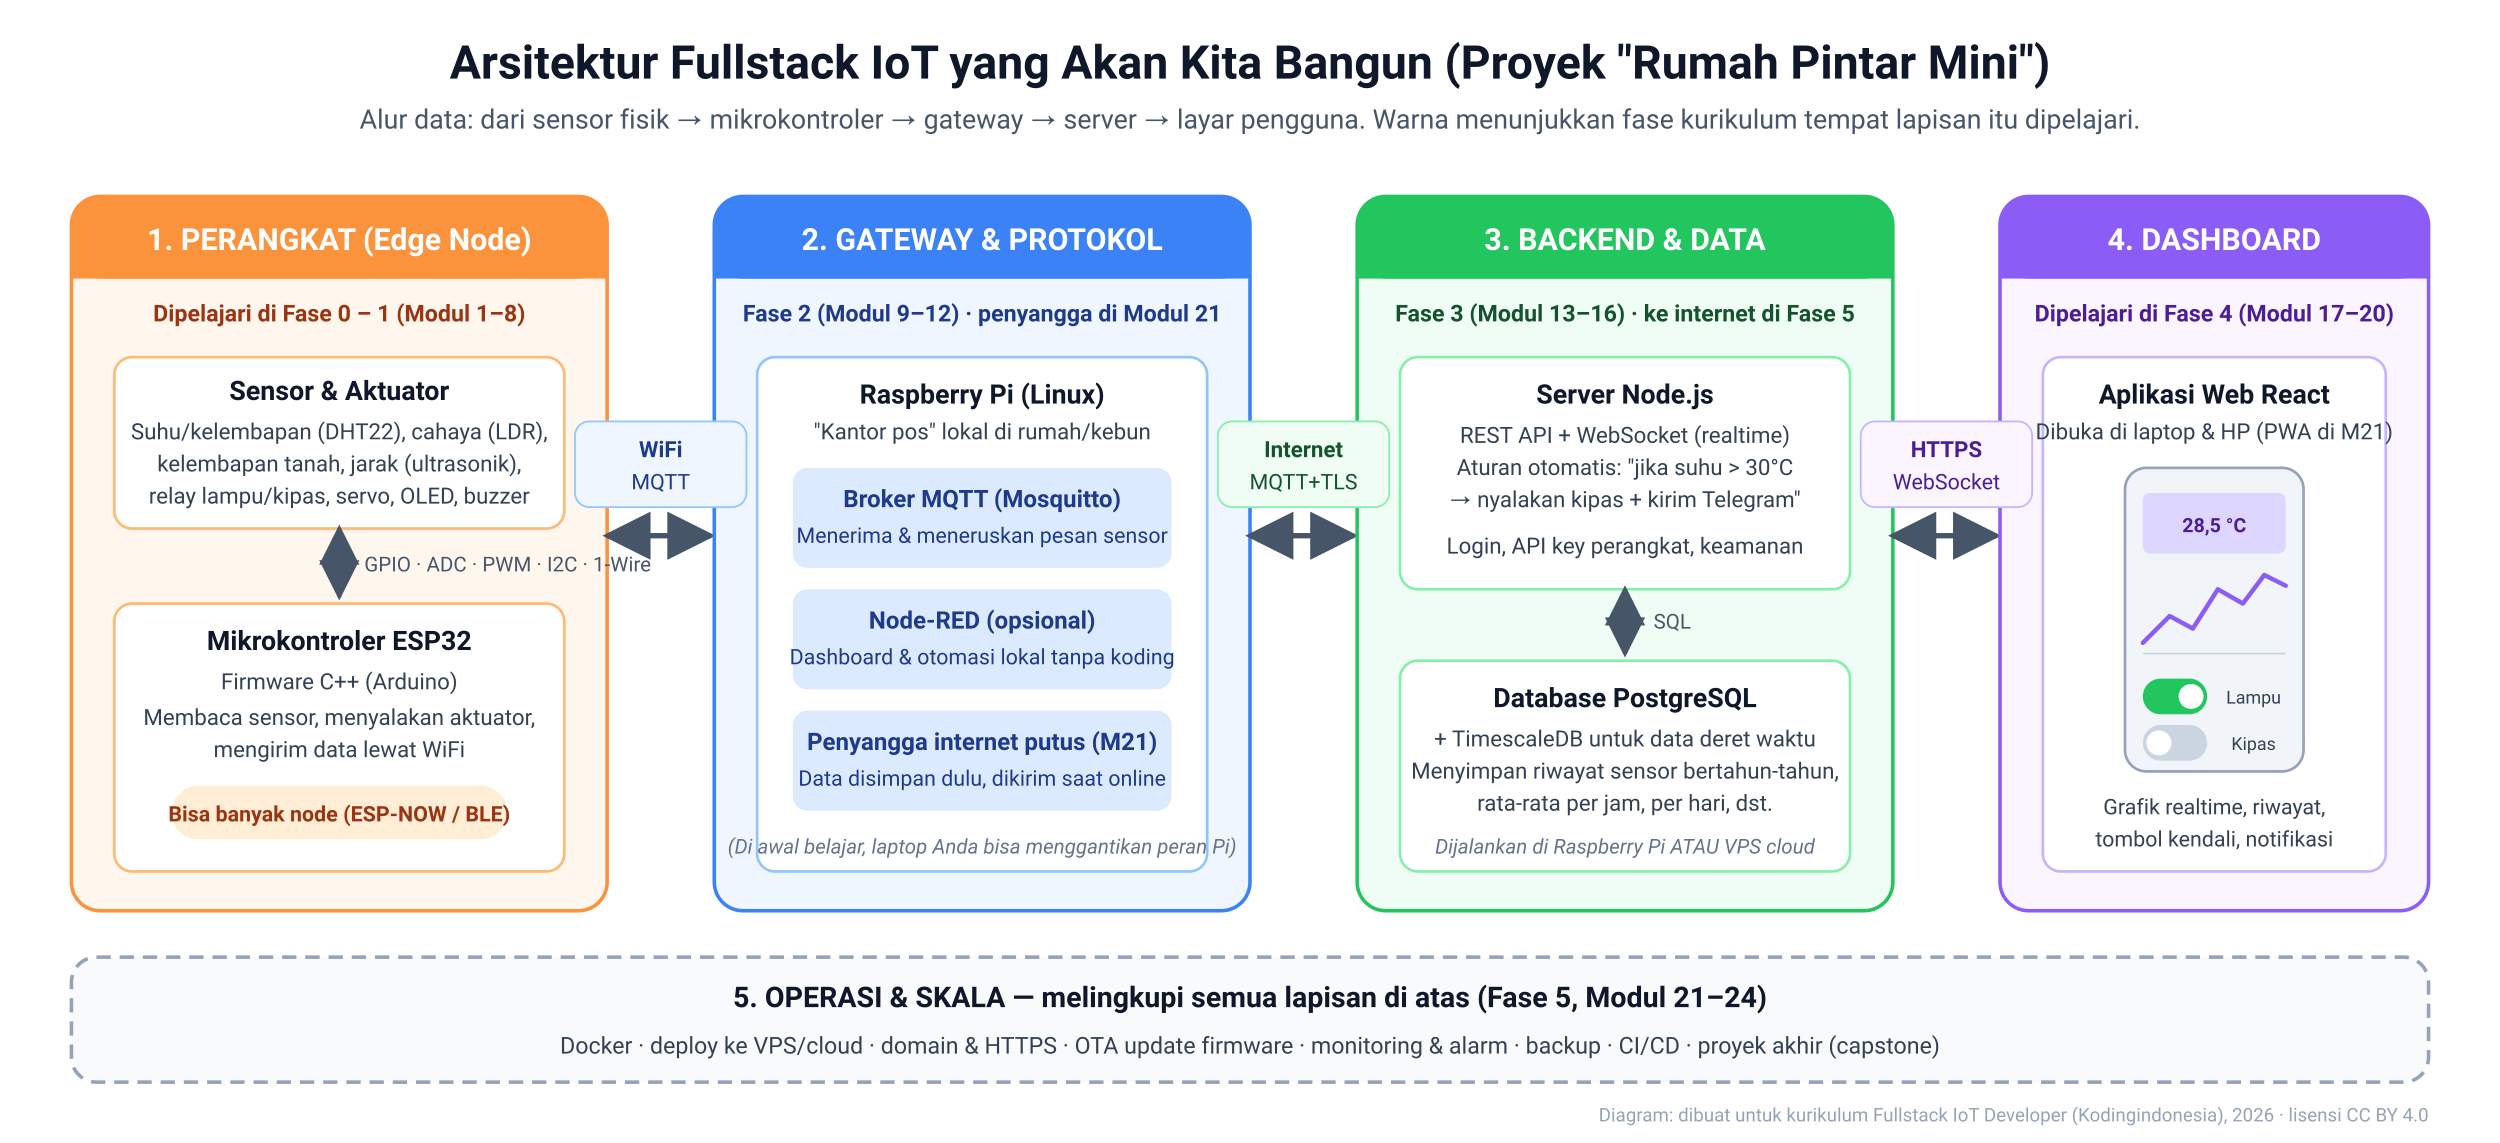
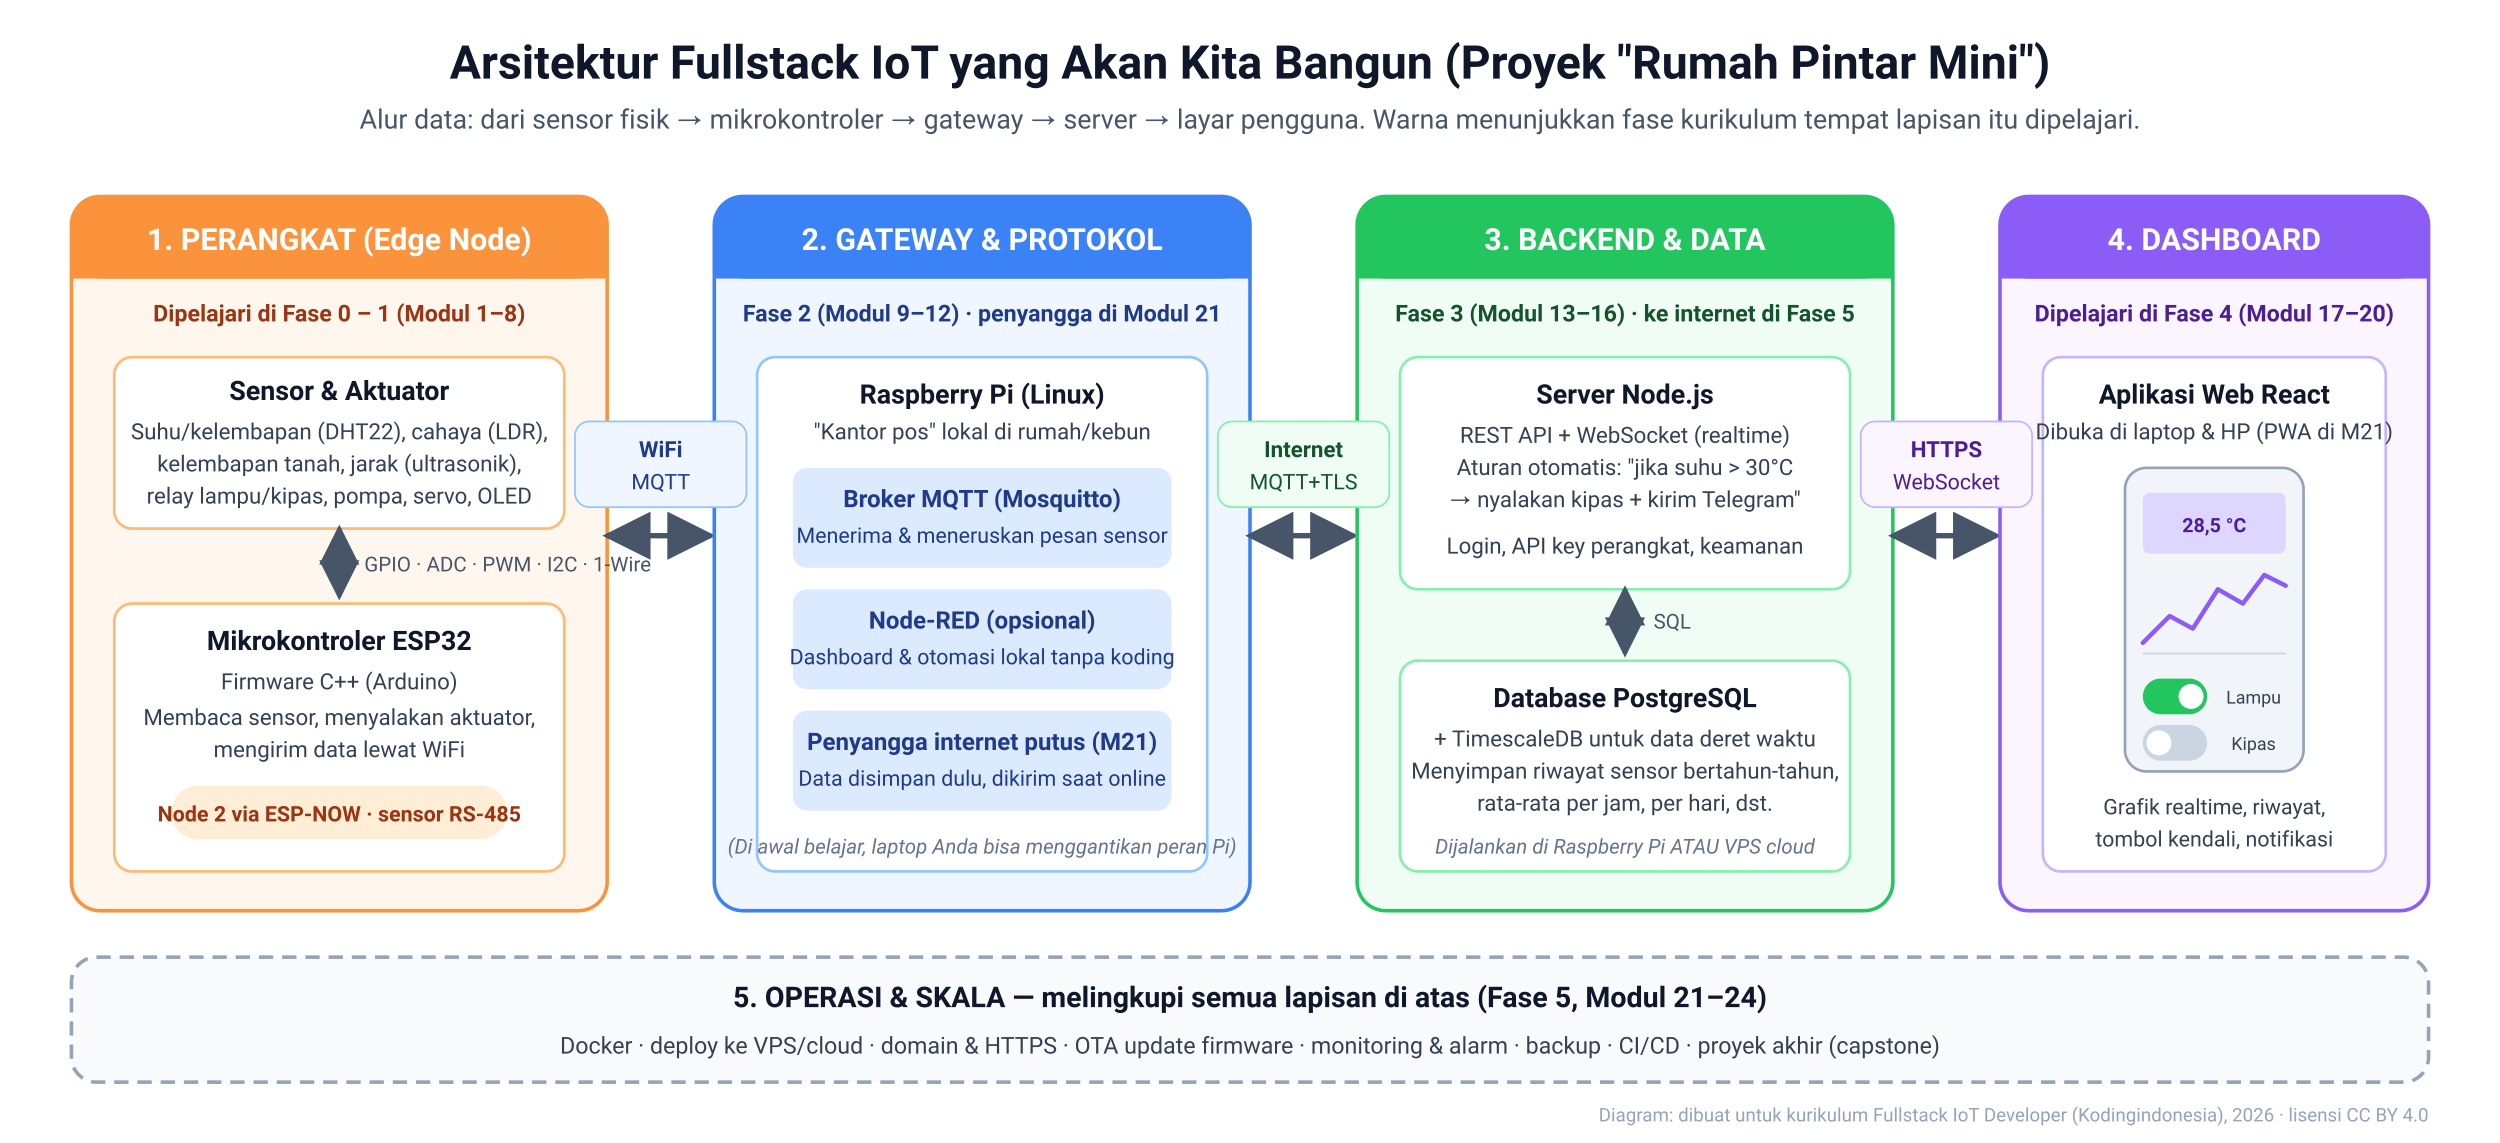
<svg xmlns="http://www.w3.org/2000/svg" width="1400" height="640" viewBox="0 0 1400 640" font-family="Segoe UI, Roboto, Helvetica, Arial, sans-serif">
  <defs>
    <marker id="arrow" viewBox="0 0 10 10" refX="9" refY="5" markerWidth="9" markerHeight="9" orient="auto-start-reverse">
      <path d="M 0 0 L 10 5 L 0 10 z" fill="#475569" />
    </marker>
  </defs>
  <rect width="1400" height="640" fill="#ffffff" />
  <text x="700" y="44" text-anchor="middle" font-size="26" font-weight="700" fill="#0f172a">Arsitektur Fullstack IoT yang Akan Kita Bangun (Proyek "Rumah Pintar Mini")</text>
  <text x="700" y="72" text-anchor="middle" font-size="15" fill="#475569">Alur data: dari sensor fisik → mikrokontroler → gateway → server → layar pengguna. Warna menunjukkan fase kurikulum tempat lapisan itu dipelajari.</text>
  <rect x="40" y="110" width="300" height="400" rx="16" fill="#fff7ed" stroke="#fb923c" stroke-width="2" />
  <rect x="40" y="110" width="300" height="46" rx="16" fill="#fb923c" />
  <rect x="40" y="140" width="300" height="16" fill="#fb923c" />
  <text x="190" y="140" text-anchor="middle" font-size="17" font-weight="700" fill="#ffffff">1. PERANGKAT (Edge Node)</text>
  <text x="190" y="180" text-anchor="middle" font-size="13" fill="#9a3412" font-weight="600">Dipelajari di Fase 0 – 1 (Modul 1–8)</text>
  <rect x="64" y="200" width="252" height="96" rx="10" fill="#ffffff" stroke="#fdba74" stroke-width="1.5" />
  <text x="190" y="224" text-anchor="middle" font-size="15" font-weight="700" fill="#0f172a">Sensor &amp; Aktuator</text>
  <text x="190" y="246" text-anchor="middle" font-size="12.5" fill="#334155">Suhu/kelembapan (DHT22), cahaya (LDR),</text>
  <text x="190" y="264" text-anchor="middle" font-size="12.5" fill="#334155">kelembapan tanah, jarak (ultrasonik),</text>
-   <text x="190" y="282" text-anchor="middle" font-size="12.5" fill="#334155">relay lampu/kipas, servo, OLED, buzzer</text>
+   <text x="190" y="282" text-anchor="middle" font-size="12.5" fill="#334155">relay lampu/kipas, pompa, servo, OLED</text>
  <line x1="190" y1="296" x2="190" y2="334" stroke="#475569" stroke-width="2.5" marker-end="url(#arrow)" marker-start="url(#arrow)" />
  <text x="204" y="320" font-size="11.5" fill="#475569">GPIO · ADC · PWM · I2C · 1-Wire</text>
  <rect x="64" y="338" width="252" height="150" rx="10" fill="#ffffff" stroke="#fdba74" stroke-width="1.5" />
  <text x="190" y="364" text-anchor="middle" font-size="15" font-weight="700" fill="#0f172a">Mikrokontroler ESP32</text>
  <text x="190" y="386" text-anchor="middle" font-size="12.5" fill="#334155">Firmware C++ (Arduino)</text>
  <text x="190" y="406" text-anchor="middle" font-size="12.5" fill="#334155">Membaca sensor, menyalakan aktuator,</text>
  <text x="190" y="424" text-anchor="middle" font-size="12.5" fill="#334155">mengirim data lewat WiFi</text>
  <rect x="96" y="440" width="188" height="30" rx="15" fill="#ffedd5" />
-   <text x="190" y="460" text-anchor="middle" font-size="12" font-weight="600" fill="#9a3412">Bisa banyak node (ESP-NOW / BLE)</text>
+   <text x="190" y="460" text-anchor="middle" font-size="12" font-weight="600" fill="#9a3412">Node 2 via ESP-NOW · sensor RS-485</text>
  <line x1="340" y1="300" x2="398" y2="300" stroke="#475569" stroke-width="3" marker-end="url(#arrow)" marker-start="url(#arrow)" />
  <rect x="400" y="110" width="300" height="400" rx="16" fill="#eff6ff" stroke="#3b82f6" stroke-width="2" />
  <rect x="400" y="110" width="300" height="46" rx="16" fill="#3b82f6" />
  <rect x="400" y="140" width="300" height="16" fill="#3b82f6" />
  <text x="550" y="140" text-anchor="middle" font-size="17" font-weight="700" fill="#ffffff">2. GATEWAY &amp; PROTOKOL</text>
  <text x="550" y="180" text-anchor="middle" font-size="13" fill="#1e3a8a" font-weight="600">Fase 2 (Modul 9–12) · penyangga di Modul 21</text>
  <rect x="424" y="200" width="252" height="288" rx="10" fill="#ffffff" stroke="#93c5fd" stroke-width="1.5" />
  <text x="550" y="226" text-anchor="middle" font-size="15" font-weight="700" fill="#0f172a">Raspberry Pi (Linux)</text>
  <text x="550" y="246" text-anchor="middle" font-size="12.5" fill="#334155">"Kantor pos" lokal di rumah/kebun</text>
  <rect x="444" y="262" width="212" height="56" rx="8" fill="#dbeafe" />
  <text x="550" y="284" text-anchor="middle" font-size="13.5" font-weight="700" fill="#1e3a8a">Broker MQTT (Mosquitto)</text>
  <text x="550" y="304" text-anchor="middle" font-size="12" fill="#1e3a8a">Menerima &amp; meneruskan pesan sensor</text>
  <rect x="444" y="330" width="212" height="56" rx="8" fill="#dbeafe" />
  <text x="550" y="352" text-anchor="middle" font-size="13.5" font-weight="700" fill="#1e3a8a">Node-RED (opsional)</text>
  <text x="550" y="372" text-anchor="middle" font-size="12" fill="#1e3a8a">Dashboard &amp; otomasi lokal tanpa koding</text>
  <rect x="444" y="398" width="212" height="56" rx="8" fill="#dbeafe" />
  <text x="550" y="420" text-anchor="middle" font-size="13.5" font-weight="700" fill="#1e3a8a">Penyangga internet putus (M21)</text>
  <text x="550" y="440" text-anchor="middle" font-size="12" fill="#1e3a8a">Data disimpan dulu, dikirim saat online</text>
  <text x="550" y="478" text-anchor="middle" font-size="11.5" fill="#64748b" font-style="italic">(Di awal belajar, laptop Anda bisa menggantikan peran Pi)</text>
  <line x1="700" y1="300" x2="758" y2="300" stroke="#475569" stroke-width="3" marker-end="url(#arrow)" marker-start="url(#arrow)" />
  <rect x="760" y="110" width="300" height="400" rx="16" fill="#f0fdf4" stroke="#22c55e" stroke-width="2" />
  <rect x="760" y="110" width="300" height="46" rx="16" fill="#22c55e" />
  <rect x="760" y="140" width="300" height="16" fill="#22c55e" />
  <text x="910" y="140" text-anchor="middle" font-size="17" font-weight="700" fill="#ffffff">3. BACKEND &amp; DATA</text>
  <text x="910" y="180" text-anchor="middle" font-size="13" fill="#14532d" font-weight="600">Fase 3 (Modul 13–16) · ke internet di Fase 5</text>
  <rect x="784" y="200" width="252" height="130" rx="10" fill="#ffffff" stroke="#86efac" stroke-width="1.5" />
  <text x="910" y="226" text-anchor="middle" font-size="15" font-weight="700" fill="#0f172a">Server Node.js</text>
  <text x="910" y="248" text-anchor="middle" font-size="12.5" fill="#334155">REST API + WebSocket (realtime)</text>
  <text x="910" y="266" text-anchor="middle" font-size="12.5" fill="#334155">Aturan otomatis: "jika suhu &gt; 30°C</text>
  <text x="910" y="284" text-anchor="middle" font-size="12.5" fill="#334155">→ nyalakan kipas + kirim Telegram"</text>
  <text x="910" y="310" text-anchor="middle" font-size="12.5" fill="#334155">Login, API key perangkat, keamanan</text>
  <line x1="910" y1="330" x2="910" y2="366" stroke="#475569" stroke-width="2.5" marker-end="url(#arrow)" marker-start="url(#arrow)" />
  <text x="926" y="352" font-size="11.5" fill="#475569">SQL</text>
  <rect x="784" y="370" width="252" height="118" rx="10" fill="#ffffff" stroke="#86efac" stroke-width="1.5" />
  <text x="910" y="396" text-anchor="middle" font-size="15" font-weight="700" fill="#0f172a">Database PostgreSQL</text>
  <text x="910" y="418" text-anchor="middle" font-size="12.5" fill="#334155">+ TimescaleDB untuk data deret waktu</text>
  <text x="910" y="436" text-anchor="middle" font-size="12.5" fill="#334155">Menyimpan riwayat sensor bertahun-tahun,</text>
  <text x="910" y="454" text-anchor="middle" font-size="12.5" fill="#334155">rata-rata per jam, per hari, dst.</text>
  <text x="910" y="478" text-anchor="middle" font-size="11.5" fill="#64748b" font-style="italic">Dijalankan di Raspberry Pi ATAU VPS cloud</text>
  <line x1="1060" y1="300" x2="1118" y2="300" stroke="#475569" stroke-width="3" marker-end="url(#arrow)" marker-start="url(#arrow)" />
  <rect x="1120" y="110" width="240" height="400" rx="16" fill="#faf5ff" stroke="#8b5cf6" stroke-width="2" />
  <rect x="1120" y="110" width="240" height="46" rx="16" fill="#8b5cf6" />
  <rect x="1120" y="140" width="240" height="16" fill="#8b5cf6" />
  <text x="1240" y="140" text-anchor="middle" font-size="17" font-weight="700" fill="#ffffff">4. DASHBOARD</text>
  <text x="1240" y="180" text-anchor="middle" font-size="13" fill="#4c1d95" font-weight="600">Dipelajari di Fase 4 (Modul 17–20)</text>
  <rect x="1144" y="200" width="192" height="288" rx="10" fill="#ffffff" stroke="#c4b5fd" stroke-width="1.5" />
  <text x="1240" y="226" text-anchor="middle" font-size="15" font-weight="700" fill="#0f172a">Aplikasi Web React</text>
  <text x="1240" y="246" text-anchor="middle" font-size="12.5" fill="#334155">Dibuka di laptop &amp; HP (PWA di M21)</text>
  <rect x="1190" y="262" width="100" height="170" rx="12" fill="#f1f5f9" stroke="#94a3b8" stroke-width="1.5" />
  <rect x="1200" y="276" width="80" height="34" rx="4" fill="#ddd6fe" />
  <text x="1240" y="298" text-anchor="middle" font-size="11" font-weight="700" fill="#4c1d95">28,5 °C</text>
  <polyline points="1200,360 1215,345 1228,352 1242,330 1256,338 1268,322 1280,328" fill="none" stroke="#8b5cf6" stroke-width="2.5" stroke-linecap="round" stroke-linejoin="round" />
  <line x1="1200" y1="366" x2="1280" y2="366" stroke="#cbd5e1" stroke-width="1" />
  <rect x="1200" y="380" width="36" height="20" rx="10" fill="#22c55e" />
  <circle cx="1227" cy="390" r="7" fill="#ffffff" />
  <text x="1262" y="394" text-anchor="middle" font-size="10" fill="#334155">Lampu</text>
  <rect x="1200" y="406" width="36" height="20" rx="10" fill="#cbd5e1" />
  <circle cx="1209" cy="416" r="7" fill="#ffffff" />
  <text x="1262" y="420" text-anchor="middle" font-size="10" fill="#334155">Kipas</text>
  <text x="1240" y="456" text-anchor="middle" font-size="12" fill="#334155">Grafik realtime, riwayat,</text>
  <text x="1240" y="474" text-anchor="middle" font-size="12" fill="#334155">tombol kendali, notifikasi</text>
  <rect x="40" y="536" width="1320" height="70" rx="14" fill="#f8fafc" stroke="#94a3b8" stroke-width="2" stroke-dasharray="8 5" />
  <text x="700" y="564" text-anchor="middle" font-size="16" font-weight="700" fill="#0f172a">5. OPERASI &amp; SKALA — melingkupi semua lapisan di atas (Fase 5, Modul 21–24)</text>
  <text x="700" y="590" text-anchor="middle" font-size="13" fill="#334155">Docker · deploy ke VPS/cloud · domain &amp; HTTPS · OTA update firmware · monitoring &amp; alarm · backup · CI/CD · proyek akhir (capstone)</text>
  <text x="1360" y="628" text-anchor="end" font-size="10.5" fill="#94a3b8">Diagram: dibuat untuk kurikulum Fullstack IoT Developer (Kodingindonesia), 2026 · lisensi CC BY 4.0</text>
  <rect x="322" y="236" width="96" height="48" rx="8" fill="#eff6ff" stroke="#93c5fd" />
  <text x="370" y="256" text-anchor="middle" font-size="12.5" font-weight="700" fill="#1e3a8a">WiFi</text>
  <text x="370" y="274" text-anchor="middle" font-size="12" fill="#1e3a8a">MQTT</text>
  <rect x="682" y="236" width="96" height="48" rx="8" fill="#f0fdf4" stroke="#86efac" />
  <text x="730" y="256" text-anchor="middle" font-size="12.5" font-weight="700" fill="#14532d">Internet</text>
  <text x="730" y="274" text-anchor="middle" font-size="12" fill="#14532d">MQTT+TLS</text>
  <rect x="1042" y="236" width="96" height="48" rx="8" fill="#faf5ff" stroke="#c4b5fd" />
  <text x="1090" y="256" text-anchor="middle" font-size="12.5" font-weight="700" fill="#4c1d95">HTTPS</text>
  <text x="1090" y="274" text-anchor="middle" font-size="12" fill="#4c1d95">WebSocket</text>
</svg>
